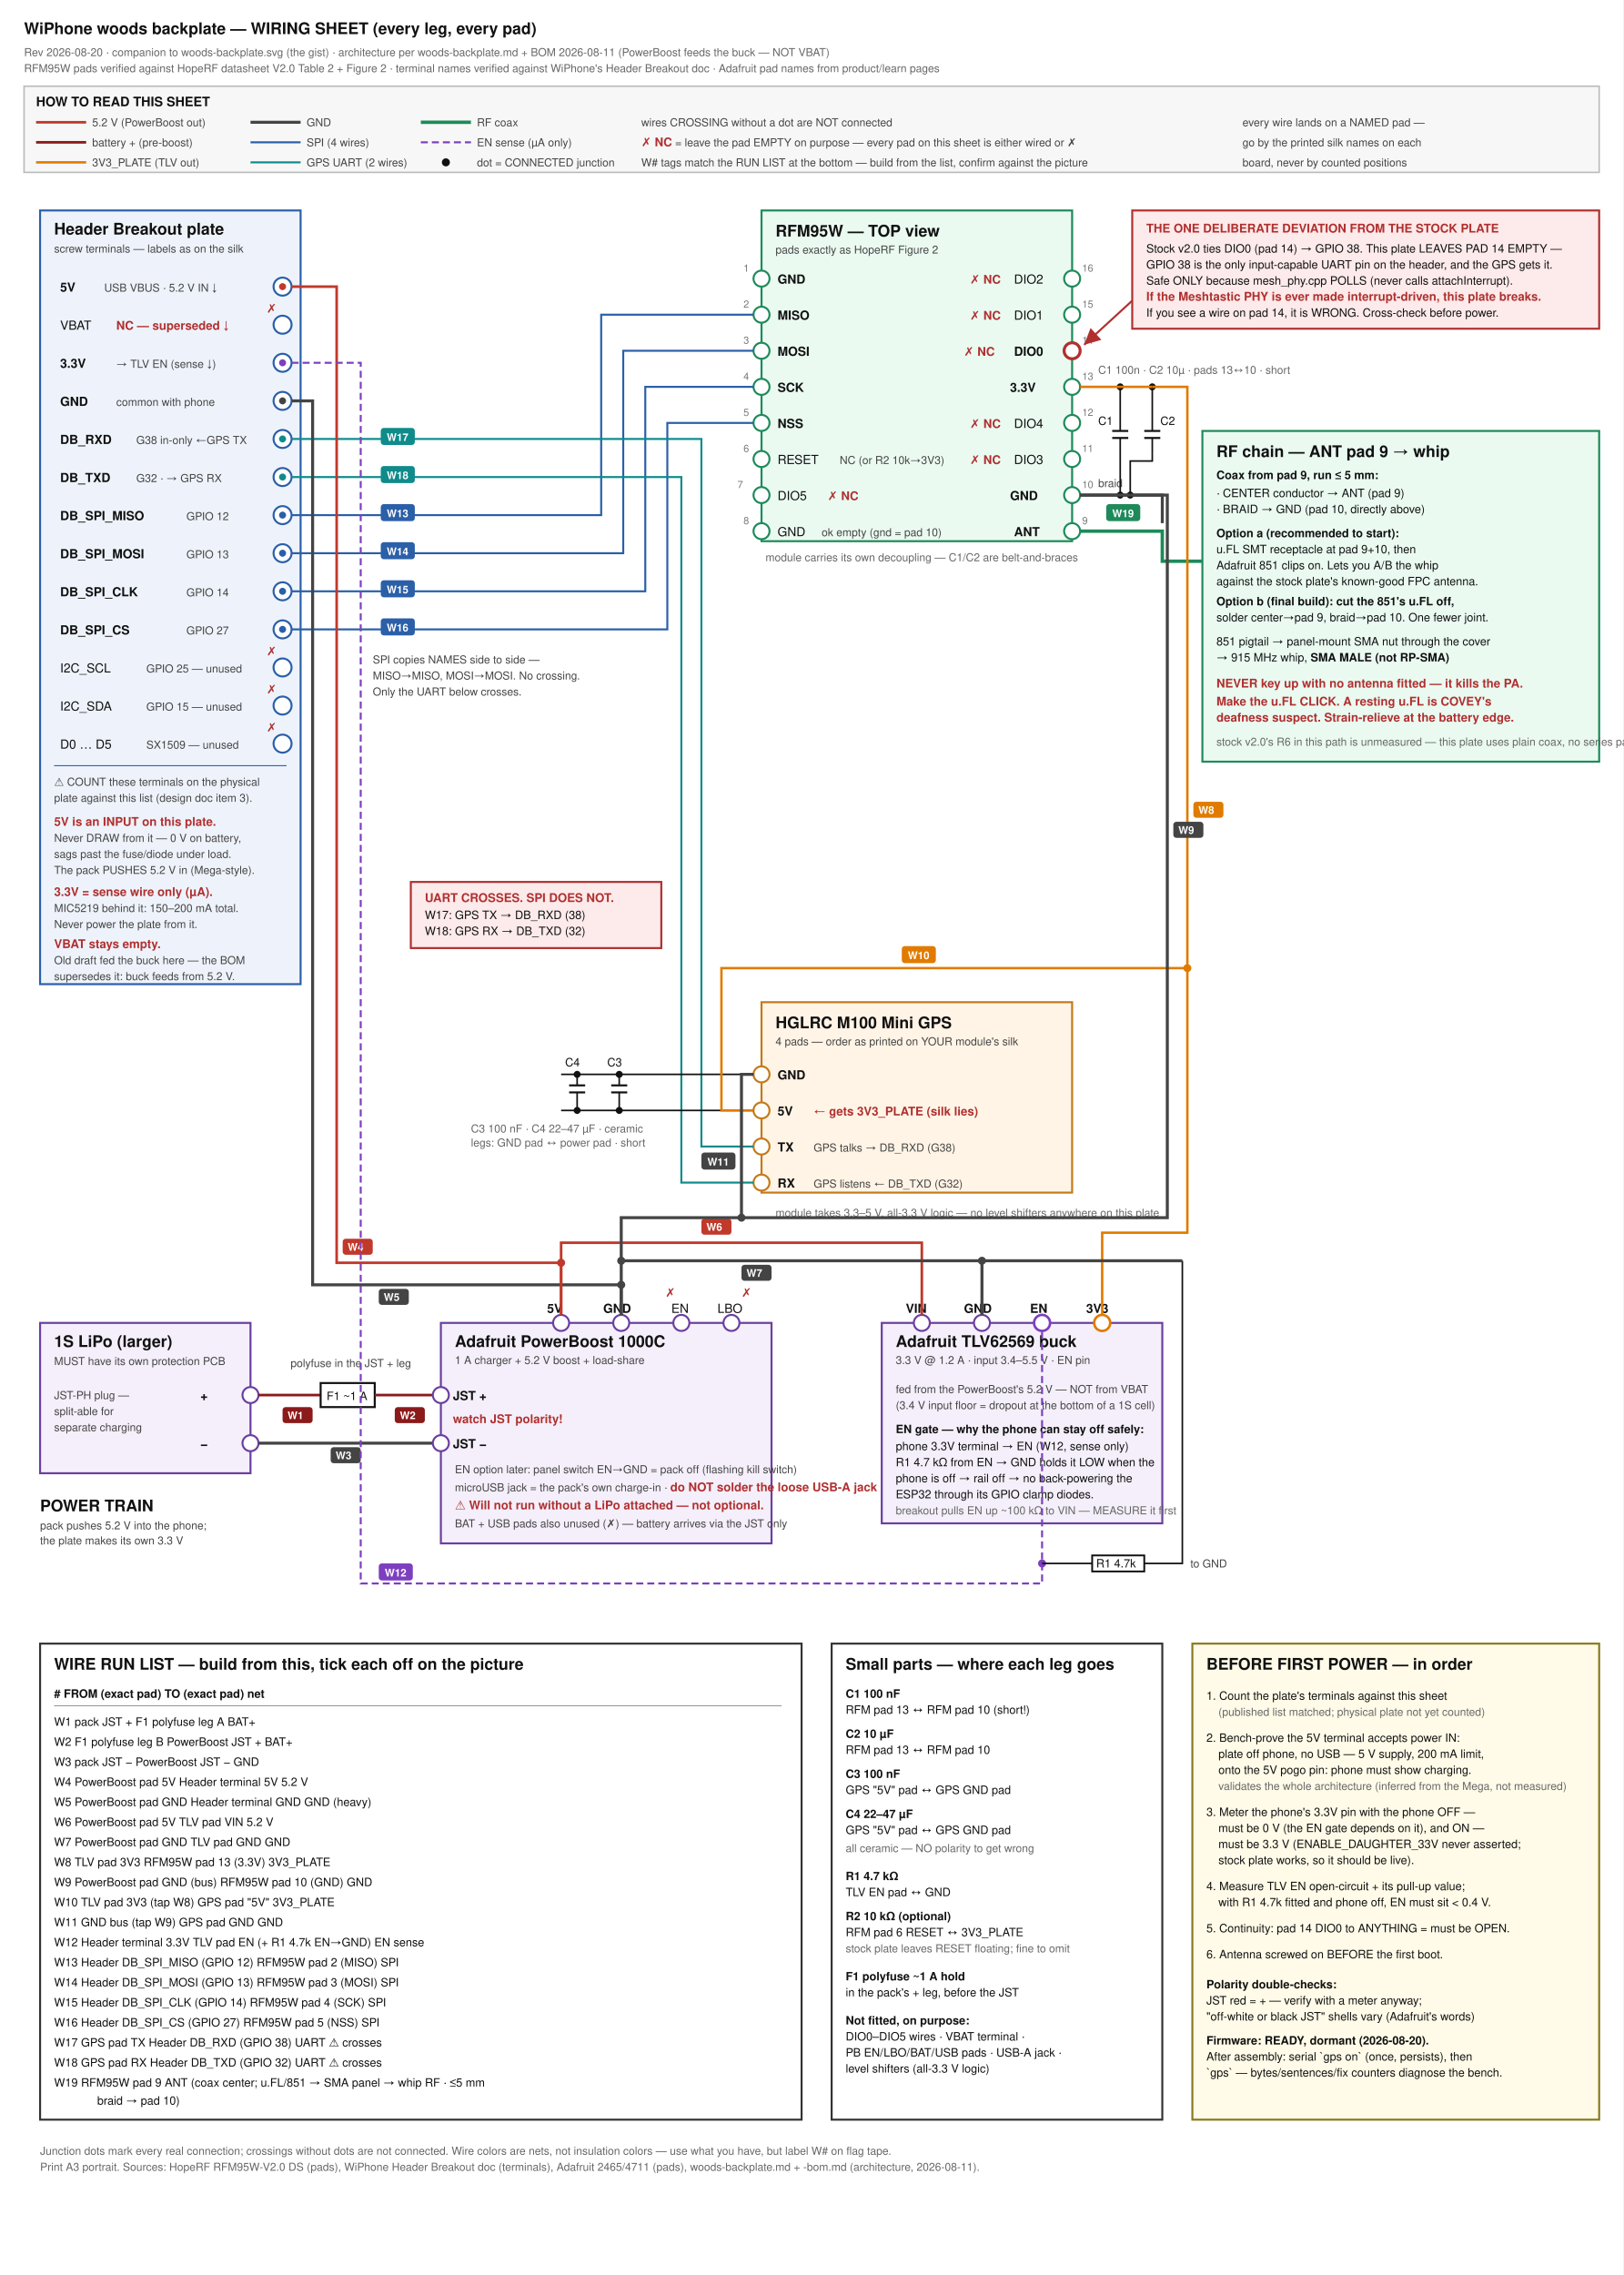
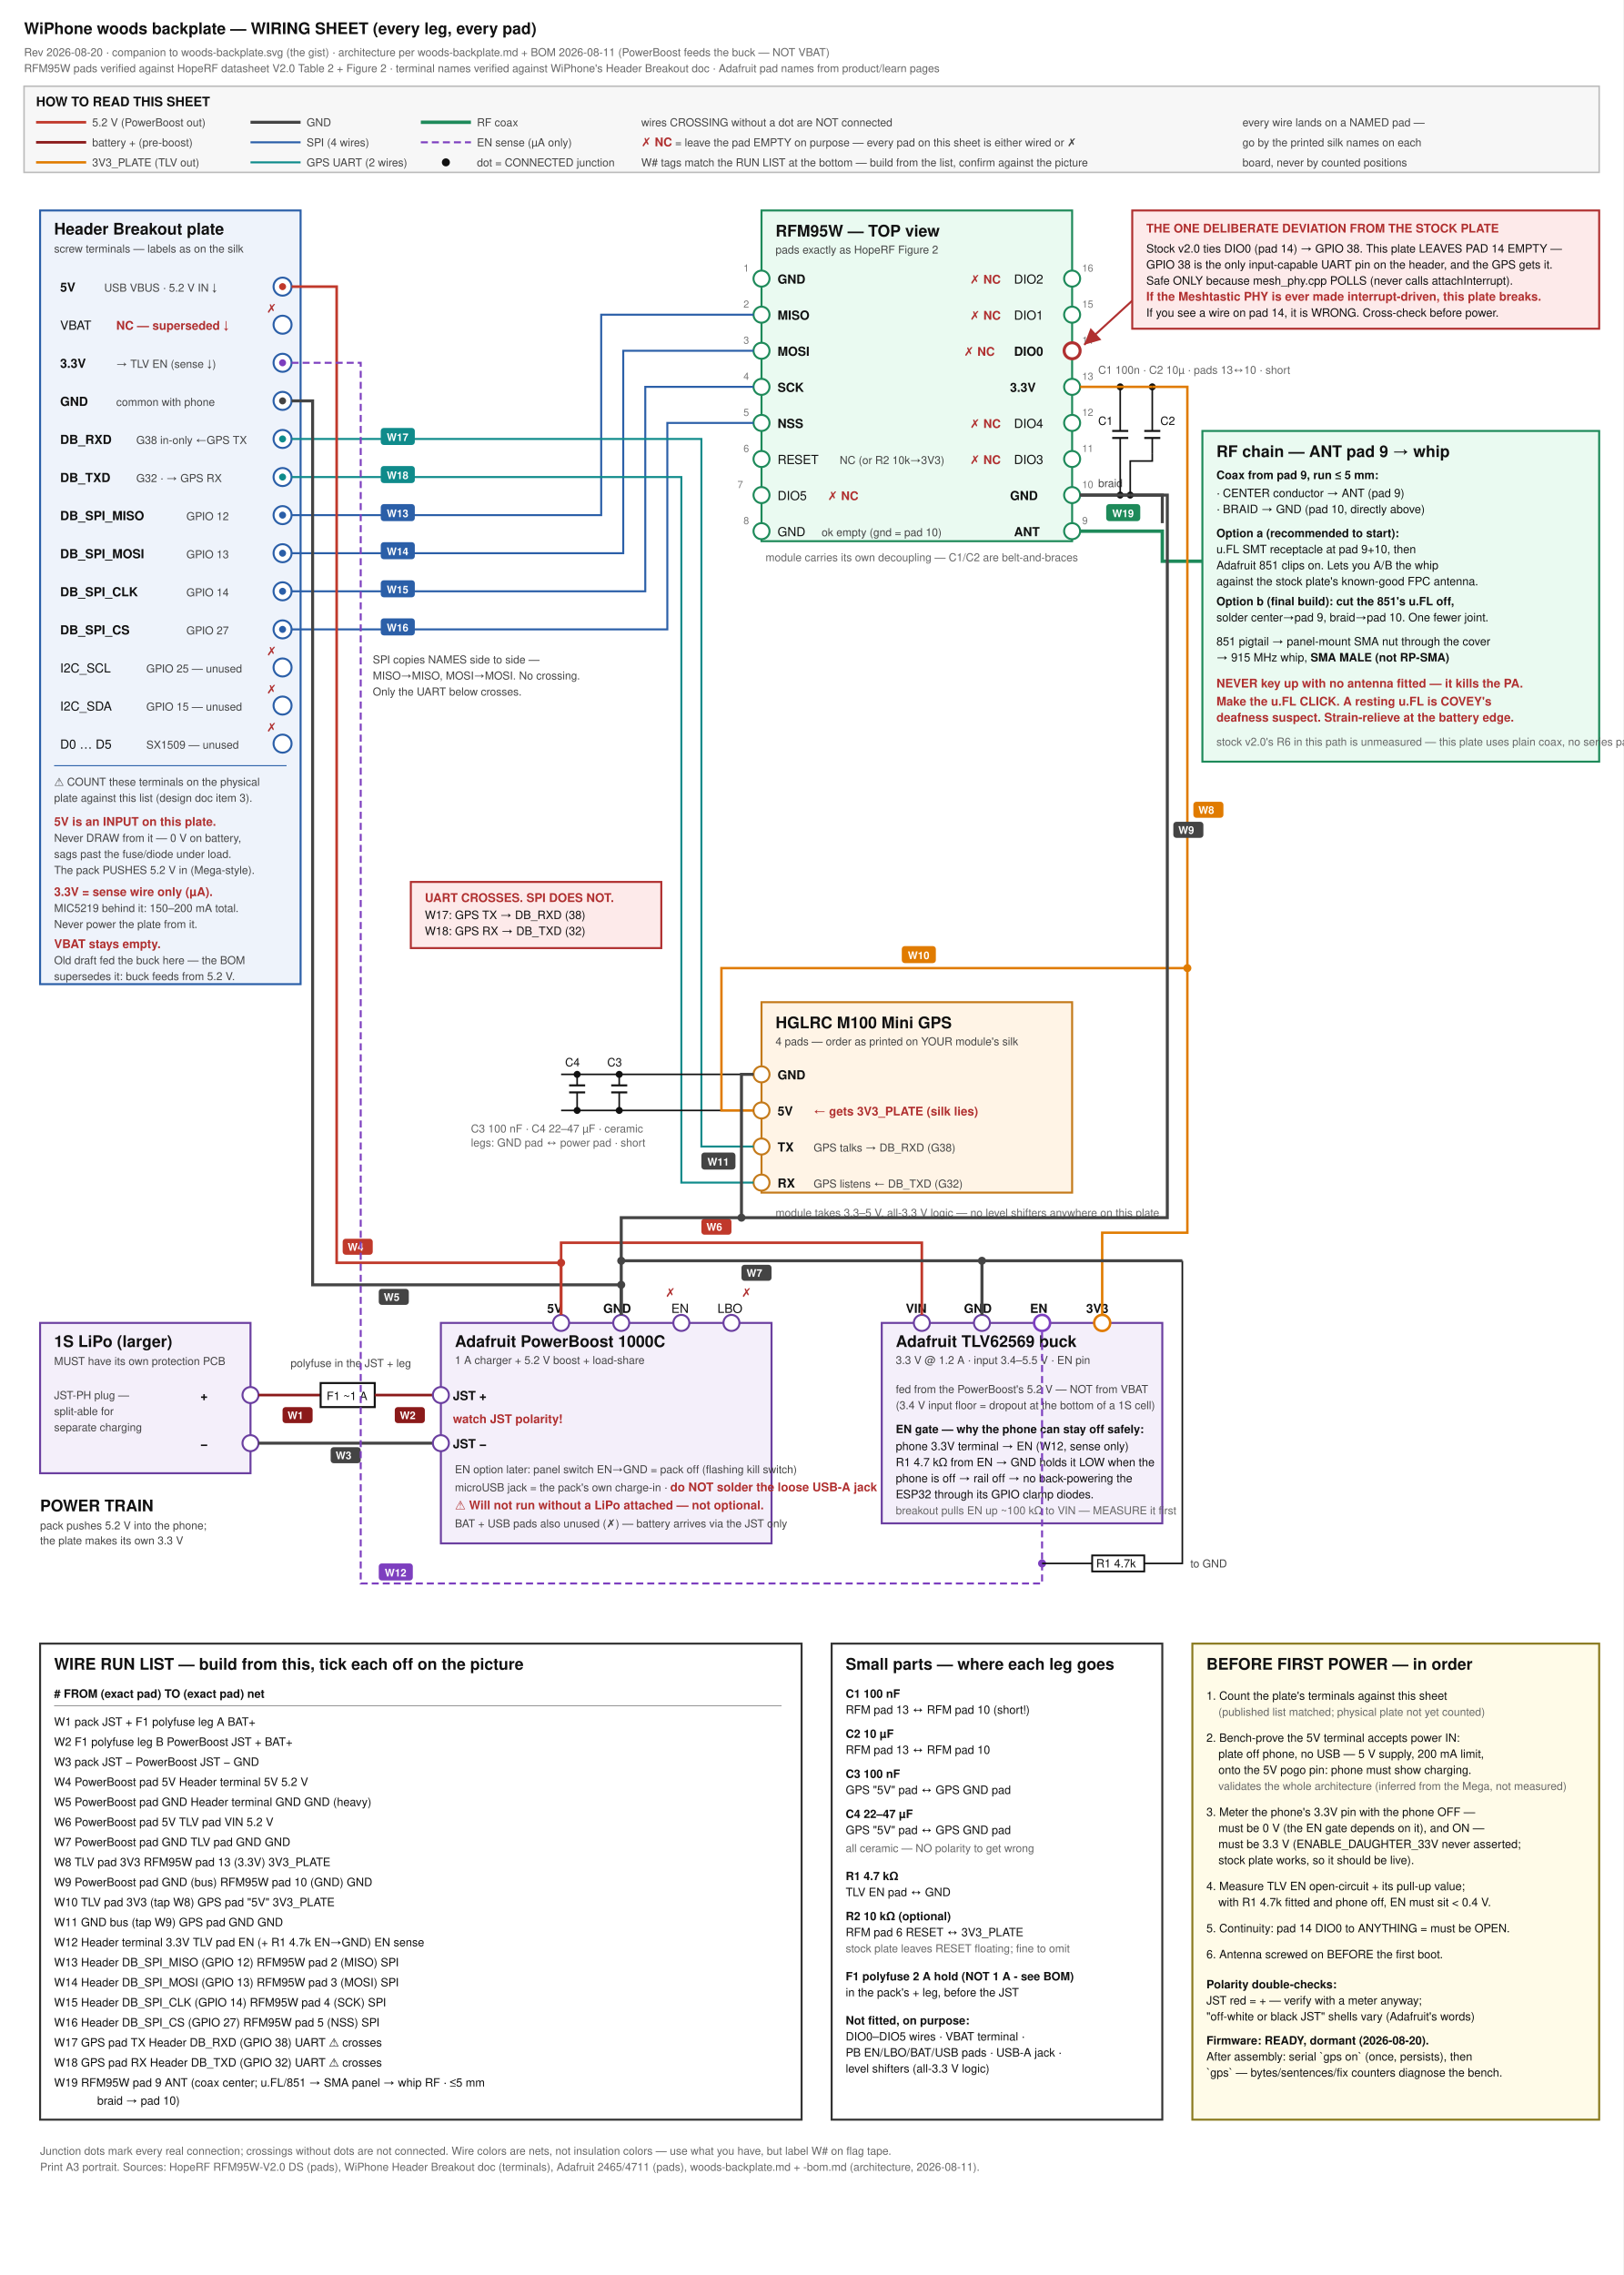
<svg xmlns="http://www.w3.org/2000/svg" viewBox="0 0 1620 2270" font-family="Helvetica,Arial,sans-serif">
  <style>
  .bg{fill:#ffffff}
  .box{fill:#fff;stroke:#333;stroke-width:2}
  .hdr{fill:#eef3fb;stroke:#2b5fa8;stroke-width:2}
  .rf{fill:#eafaf1;stroke:#1e8a5a;stroke-width:2}
  .gps{fill:#fff4e6;stroke:#c47a1a;stroke-width:2}
  .pwr{fill:#f4effa;stroke:#6b3fa0;stroke-width:2}
  .warn{fill:#fdeaea;stroke:#b03030;stroke-width:2}
  .chk{fill:#fffbe8;stroke:#8a7a1e;stroke-width:2}
  .tt{font-size:16px;font-weight:bold;fill:#111}
  .t{font-size:13px;fill:#111}
  .ts{font-size:11px;fill:#444}
  .tw{font-size:12px;fill:#b03030;font-weight:bold}
  .tk{font-size:11.5px;fill:#111}
  .note{font-size:11px;fill:#666}
  .pin{font-size:12.5px;fill:#111}
  .pinno{font-size:10px;fill:#777}
  .wtag{font-size:10.5px;font-weight:bold;fill:#fff}
  .nc{font-size:12px;font-weight:bold;fill:#b03030}
  /* nets */
  .w5v{stroke:#c0392b;stroke-width:2.6;fill:none}
  .wbat{stroke:#8b1a1a;stroke-width:2.6;fill:none}
  .w33{stroke:#e07b00;stroke-width:2.4;fill:none}
  .wgnd{stroke:#444;stroke-width:3;fill:none}
  .wspi{stroke:#2b5fa8;stroke-width:2;fill:none}
  .wuart{stroke:#0f8b8b;stroke-width:2;fill:none}
  .wrf{stroke:#1e8a5a;stroke-width:3.4;fill:none}
  .wen{stroke:#7d3fbf;stroke-width:2;fill:none;stroke-dasharray:7 4}
  .leg{stroke:#111;stroke-width:1.6;fill:none}
</style>
  <rect x="0" y="0" width="1620" height="2270" class="bg" />
  <text x="24" y="34" class="tt" font-size="21">WiPhone woods backplate — WIRING SHEET (every leg, every pad)</text>
  <text x="24" y="56" class="note">Rev 2026-08-20 · companion to woods-backplate.svg (the gist) · architecture per woods-backplate.md + BOM 2026-08-11 (PowerBoost feeds the buck — NOT VBAT)</text>
  <text x="24" y="72" class="note">RFM95W pads verified against HopeRF datasheet V2.0 Table 2 + Figure 2 · terminal names verified against WiPhone's Header Breakout doc · Adafruit pad names from product/learn pages</text>
  <rect x="24" y="86" width="1572" height="86" fill="#f7f7f7" stroke="#bbb" stroke-width="1.5" />
  <text x="36" y="106" class="t" font-weight="bold">HOW TO READ THIS SHEET</text>
  <line x1="36" y1="122" x2="86" y2="122" class="w5v" />
  <text x="92" y="126" class="ts">5.2 V (PowerBoost out)</text>
  <line x1="36" y1="142" x2="86" y2="142" class="wbat" />
  <text x="92" y="146" class="ts">battery + (pre-boost)</text>
  <line x1="36" y1="162" x2="86" y2="162" class="w33" />
  <text x="92" y="166" class="ts">3V3_PLATE (TLV out)</text>
  <line x1="250" y1="122" x2="300" y2="122" class="wgnd" />
  <text x="306" y="126" class="ts">GND</text>
  <line x1="250" y1="142" x2="300" y2="142" class="wspi" />
  <text x="306" y="146" class="ts">SPI (4 wires)</text>
  <line x1="250" y1="162" x2="300" y2="162" class="wuart" />
  <text x="306" y="166" class="ts">GPS UART (2 wires)</text>
  <line x1="420" y1="122" x2="470" y2="122" class="wrf" />
  <text x="476" y="126" class="ts">RF coax</text>
  <line x1="420" y1="142" x2="470" y2="142" class="wen" />
  <text x="476" y="146" class="ts">EN sense (µA only)</text>
  <circle cx="445" cy="162" r="4" fill="#111" />
  <text x="476" y="166" class="ts">dot = CONNECTED junction</text>
  <text x="640" y="126" class="ts">wires CROSSING without a dot are NOT connected</text>
  <text x="640" y="146" class="ts">
    <tspan class="nc">✗ NC</tspan> = leave the pad EMPTY on purpose — every pad on this sheet is either wired or ✗</text>
  <text x="640" y="166" class="ts">W# tags match the RUN LIST at the bottom — build from the list, confirm against the picture</text>
  <text x="1240" y="126" class="ts">every wire lands on a NAMED pad —</text>
  <text x="1240" y="146" class="ts">go by the printed silk names on each</text>
  <text x="1240" y="166" class="ts">board, never by counted positions</text>
  <rect x="40" y="210" width="260" height="772" class="hdr" />
  <text x="54" y="234" class="tt">Header Breakout plate</text>
  <text x="54" y="252" class="ts">screw terminals — labels as on the silk</text>
  <g>
    <circle cx="282" cy="286" r="9" fill="#fff" stroke="#2b5fa8" stroke-width="2" />
    <circle cx="282" cy="286" r="3.5" fill="#c0392b" />
    <text x="60" y="291" class="pin" font-weight="bold">5V</text>
    <text x="104" y="291" class="ts">USB VBUS · 5.2 V IN ↓</text>
    <circle cx="282" cy="324" r="9" fill="#fff" stroke="#2b5fa8" stroke-width="2" />
    <text x="266" y="312" class="nc">✗</text>
    <text x="60" y="329" class="pin">VBAT</text>
    <text x="116" y="329" class="tw">NC — superseded ↓</text>
    <circle cx="282" cy="362" r="9" fill="#fff" stroke="#2b5fa8" stroke-width="2" />
    <circle cx="282" cy="362" r="3.5" fill="#7d3fbf" />
    <text x="60" y="367" class="pin" font-weight="bold">3.3V</text>
    <text x="116" y="367" class="ts">→ TLV EN (sense ↓)</text>
    <circle cx="282" cy="400" r="9" fill="#fff" stroke="#2b5fa8" stroke-width="2" />
    <circle cx="282" cy="400" r="3.5" fill="#444" />
    <text x="60" y="405" class="pin" font-weight="bold">GND</text>
    <text x="116" y="405" class="ts">common with phone</text>
    <circle cx="282" cy="438" r="9" fill="#fff" stroke="#2b5fa8" stroke-width="2" />
    <circle cx="282" cy="438" r="3.5" fill="#0f8b8b" />
    <text x="60" y="443" class="pin" font-weight="bold">DB_RXD</text>
    <text x="136" y="443" class="ts">G38 in-only ←GPS TX</text>
    <circle cx="282" cy="476" r="9" fill="#fff" stroke="#2b5fa8" stroke-width="2" />
    <circle cx="282" cy="476" r="3.5" fill="#0f8b8b" />
    <text x="60" y="481" class="pin" font-weight="bold">DB_TXD</text>
    <text x="136" y="481" class="ts">G32 · → GPS RX</text>
    <circle cx="282" cy="514" r="9" fill="#fff" stroke="#2b5fa8" stroke-width="2" />
    <circle cx="282" cy="514" r="3.5" fill="#2b5fa8" />
    <text x="60" y="519" class="pin" font-weight="bold">DB_SPI_MISO</text>
    <text x="186" y="519" class="ts">GPIO 12</text>
    <circle cx="282" cy="552" r="9" fill="#fff" stroke="#2b5fa8" stroke-width="2" />
    <circle cx="282" cy="552" r="3.5" fill="#2b5fa8" />
    <text x="60" y="557" class="pin" font-weight="bold">DB_SPI_MOSI</text>
    <text x="186" y="557" class="ts">GPIO 13</text>
    <circle cx="282" cy="590" r="9" fill="#fff" stroke="#2b5fa8" stroke-width="2" />
    <circle cx="282" cy="590" r="3.5" fill="#2b5fa8" />
    <text x="60" y="595" class="pin" font-weight="bold">DB_SPI_CLK</text>
    <text x="186" y="595" class="ts">GPIO 14</text>
    <circle cx="282" cy="628" r="9" fill="#fff" stroke="#2b5fa8" stroke-width="2" />
    <circle cx="282" cy="628" r="3.5" fill="#2b5fa8" />
    <text x="60" y="633" class="pin" font-weight="bold">DB_SPI_CS</text>
    <text x="186" y="633" class="ts">GPIO 27</text>
    <circle cx="282" cy="666" r="9" fill="#fff" stroke="#2b5fa8" stroke-width="2" />
    <text x="266" y="654" class="nc">✗</text>
    <text x="60" y="671" class="pin">I2C_SCL</text>
    <text x="146" y="671" class="ts">GPIO 25 — unused</text>
    <circle cx="282" cy="704" r="9" fill="#fff" stroke="#2b5fa8" stroke-width="2" />
    <text x="266" y="692" class="nc">✗</text>
    <text x="60" y="709" class="pin">I2C_SDA</text>
    <text x="146" y="709" class="ts">GPIO 15 — unused</text>
    <circle cx="282" cy="742" r="9" fill="#fff" stroke="#2b5fa8" stroke-width="2" />
    <text x="266" y="730" class="nc">✗</text>
    <text x="60" y="747" class="pin">D0 … D5</text>
    <text x="146" y="747" class="ts">SX1509 — unused</text>
  </g>
  <line x1="54" y1="764" x2="286" y2="764" stroke="#2b5fa8" stroke-width="1" />
  <text x="54" y="784" class="ts">⚠ COUNT these terminals on the physical</text>
  <text x="54" y="800" class="ts">plate against this list (design doc item 3).</text>
  <text x="54" y="824" class="tw">5V is an INPUT on this plate.</text>
  <text x="54" y="840" class="ts">Never DRAW from it — 0 V on battery,</text>
  <text x="54" y="856" class="ts">sags past the fuse/diode under load.</text>
  <text x="54" y="872" class="ts">The pack PUSHES 5.2 V in (Mega-style).</text>
  <text x="54" y="894" class="tw">3.3V = sense wire only (µA).</text>
  <text x="54" y="910" class="ts">MIC5219 behind it: 150–200 mA total.</text>
  <text x="54" y="926" class="ts">Never power the plate from it.</text>
  <text x="54" y="946" class="tw">VBAT stays empty.</text>
  <text x="54" y="962" class="ts">Old draft fed the buck here — the BOM</text>
  <text x="54" y="978" class="ts">supersedes it: buck feeds from 5.2 V.</text>
  <rect x="760" y="210" width="310" height="330" class="rf" />
  <text x="774" y="236" class="tt">RFM95W — TOP view</text>
  <text x="774" y="253" class="ts">pads exactly as HopeRF Figure 2</text>
  <g>
    <circle cx="760" cy="278" r="8" fill="#fff" stroke="#1e8a5a" stroke-width="2" />
    <text x="742" y="271" class="pinno">1</text>
    <text x="776" y="283" class="pin" font-weight="bold">GND</text>
    <circle cx="760" cy="314" r="8" fill="#fff" stroke="#1e8a5a" stroke-width="2" />
    <text x="742" y="307" class="pinno">2</text>
    <text x="776" y="319" class="pin" font-weight="bold">MISO</text>
    <circle cx="760" cy="350" r="8" fill="#fff" stroke="#1e8a5a" stroke-width="2" />
    <text x="742" y="343" class="pinno">3</text>
    <text x="776" y="355" class="pin" font-weight="bold">MOSI</text>
    <circle cx="760" cy="386" r="8" fill="#fff" stroke="#1e8a5a" stroke-width="2" />
    <text x="742" y="379" class="pinno">4</text>
    <text x="776" y="391" class="pin" font-weight="bold">SCK</text>
    <circle cx="760" cy="422" r="8" fill="#fff" stroke="#1e8a5a" stroke-width="2" />
    <text x="742" y="415" class="pinno">5</text>
    <text x="776" y="427" class="pin" font-weight="bold">NSS</text>
    <circle cx="760" cy="458" r="8" fill="#fff" stroke="#1e8a5a" stroke-width="2" />
    <text x="742" y="451" class="pinno">6</text>
    <text x="776" y="463" class="pin">RESET</text>
    <text x="838" y="463" class="ts">NC (or R2 10k→3V3)</text>
    <circle cx="760" cy="494" r="8" fill="#fff" stroke="#1e8a5a" stroke-width="2" />
    <text x="736" y="487" class="pinno">7</text>
    <text x="776" y="499" class="pin">DIO5</text>
    <text x="826" y="499" class="nc">✗ NC</text>
    <circle cx="760" cy="530" r="8" fill="#fff" stroke="#1e8a5a" stroke-width="2" />
    <text x="742" y="523" class="pinno">8</text>
    <text x="776" y="535" class="pin">GND</text>
    <text x="820" y="535" class="ts">ok empty (gnd = pad 10)</text>
  </g>
  <g>
    <circle cx="1070" cy="278" r="8" fill="#fff" stroke="#1e8a5a" stroke-width="2" />
    <text x="1080" y="271" class="pinno">16</text>
    <text x="1012" y="283" class="pin">DIO2</text>
    <text x="968" y="283" class="nc">✗ NC</text>
    <circle cx="1070" cy="314" r="8" fill="#fff" stroke="#1e8a5a" stroke-width="2" />
    <text x="1080" y="307" class="pinno">15</text>
    <text x="1012" y="319" class="pin">DIO1</text>
    <text x="968" y="319" class="nc">✗ NC</text>
    <circle cx="1070" cy="350" r="8" fill="#fff" stroke="#b03030" stroke-width="3" />
    <text x="1080" y="343" class="pinno">14</text>
    <text x="1012" y="355" class="pin" font-weight="bold" fill="#b03030">DIO0</text>
    <text x="962" y="355" class="nc">✗ NC</text>
    <circle cx="1070" cy="386" r="8" fill="#fff" stroke="#1e8a5a" stroke-width="2" />
    <text x="1080" y="379" class="pinno">13</text>
    <text x="1008" y="391" class="pin" font-weight="bold">3.3V</text>
    <circle cx="1070" cy="422" r="8" fill="#fff" stroke="#1e8a5a" stroke-width="2" />
    <text x="1080" y="415" class="pinno">12</text>
    <text x="1012" y="427" class="pin">DIO4</text>
    <text x="968" y="427" class="nc">✗ NC</text>
    <circle cx="1070" cy="458" r="8" fill="#fff" stroke="#1e8a5a" stroke-width="2" />
    <text x="1080" y="451" class="pinno">11</text>
    <text x="1012" y="463" class="pin">DIO3</text>
    <text x="968" y="463" class="nc">✗ NC</text>
    <circle cx="1070" cy="494" r="8" fill="#fff" stroke="#1e8a5a" stroke-width="2" />
    <text x="1080" y="487" class="pinno">10</text>
    <text x="1008" y="499" class="pin" font-weight="bold">GND</text>
    <circle cx="1070" cy="530" r="8" fill="#fff" stroke="#1e8a5a" stroke-width="2" />
    <text x="1080" y="523" class="pinno">9</text>
    <text x="1012" y="535" class="pin" font-weight="bold">ANT</text>
  </g>
  <text x="764" y="560" class="note">module carries its own decoupling — C1/C2 are belt-and-braces</text>
  <rect x="1130" y="210" width="466" height="118" class="warn" />
  <text x="1144" y="232" class="tw">THE ONE DELIBERATE DEVIATION FROM THE STOCK PLATE</text>
  <text x="1144" y="252" class="tk">Stock v2.0 ties DIO0 (pad 14) → GPIO 38. This plate LEAVES PAD 14 EMPTY —</text>
  <text x="1144" y="268" class="tk">GPIO 38 is the only input-capable UART pin on the header, and the GPS gets it.</text>
  <text x="1144" y="284" class="tk">Safe ONLY because mesh_phy.cpp POLLS (never calls attachInterrupt).</text>
  <text x="1144" y="300" class="tw">If the Meshtastic PHY is ever made interrupt-driven, this plate breaks.</text>
  <text x="1144" y="316" class="tk">If you see a wire on pad 14, it is WRONG. Cross-check before power.</text>
  <path d="M1130 300 L1082 344" stroke="#b03030" stroke-width="2" fill="none" marker-end="url(#arr)" />
  <defs>
    <marker id="arr" markerWidth="10" markerHeight="8" refX="8" refY="4" orient="auto">
      <path d="M0,0 L8,4 L0,8 z" fill="#b03030" />
    </marker>
  </defs>
  <g>
    <polyline class="wspi" points="291,514 600,514 600,314 752,314" />
    <polyline class="wspi" points="291,552 622,552 622,350 752,350" />
    <polyline class="wspi" points="291,590 644,590 644,386 752,386" />
    <polyline class="wspi" points="291,628 666,628 666,422 752,422" />
    <rect x="380" y="503" width="34" height="17" rx="3" fill="#2b5fa8" />
    <text x="386" y="516" class="wtag">W13</text>
    <rect x="380" y="541" width="34" height="17" rx="3" fill="#2b5fa8" />
    <text x="386" y="554" class="wtag">W14</text>
    <rect x="380" y="579" width="34" height="17" rx="3" fill="#2b5fa8" />
    <text x="386" y="592" class="wtag">W15</text>
    <rect x="380" y="617" width="34" height="17" rx="3" fill="#2b5fa8" />
    <text x="386" y="630" class="wtag">W16</text>
    <text x="372" y="662" class="ts">SPI copies NAMES side to side —</text>
    <text x="372" y="678" class="ts">MISO→MISO, MOSI→MOSI. No crossing.</text>
    <text x="372" y="694" class="ts">Only the UART below crosses.</text>
  </g>
  <rect x="760" y="1000" width="310" height="190" class="gps" />
  <text x="774" y="1026" class="tt">HGLRC M100 Mini GPS</text>
  <text x="774" y="1043" class="ts">4 pads — order as printed on YOUR module's silk</text>
  <g>
    <circle cx="760" cy="1072" r="8" fill="#fff" stroke="#c47a1a" stroke-width="2" />
    <text x="776" y="1077" class="pin" font-weight="bold">GND</text>
    <circle cx="760" cy="1108" r="8" fill="#fff" stroke="#c47a1a" stroke-width="2" />
    <text x="776" y="1113" class="pin" font-weight="bold">5V</text>
    <text x="812" y="1113" class="tw">← gets 3V3_PLATE (silk lies)</text>
    <circle cx="760" cy="1144" r="8" fill="#fff" stroke="#c47a1a" stroke-width="2" />
    <text x="776" y="1149" class="pin" font-weight="bold">TX</text>
    <text x="812" y="1149" class="ts">GPS talks → DB_RXD (G38)</text>
    <circle cx="760" cy="1180" r="8" fill="#fff" stroke="#c47a1a" stroke-width="2" />
    <text x="776" y="1185" class="pin" font-weight="bold">RX</text>
    <text x="812" y="1185" class="ts">GPS listens ← DB_TXD (G32)</text>
  </g>
  <text x="774" y="1214" class="note">module takes 3.3–5 V, all-3.3 V logic — no level shifters anywhere on this plate</text>
  <g>
    <polyline class="wuart" points="291,438 700,438 700,1144 752,1144" />
    <polyline class="wuart" points="291,476 680,476 680,1180 752,1180" />
    <rect x="380" y="427" width="34" height="17" rx="3" fill="#0f8b8b" />
    <text x="386" y="440" class="wtag">W17</text>
    <rect x="380" y="465" width="34" height="17" rx="3" fill="#0f8b8b" />
    <text x="386" y="478" class="wtag">W18</text>
    <rect x="410" y="880" width="250" height="66" class="warn" />
    <text x="424" y="900" class="tw">UART CROSSES. SPI DOES NOT.</text>
    <text x="424" y="917" class="tk">W17: GPS TX → DB_RXD (38)</text>
    <text x="424" y="933" class="tk">W18: GPS RX → DB_TXD (32)</text>
  </g>
  <g>
    <line x1="752" y1="1072" x2="560" y2="1072" class="leg" />
    <line x1="752" y1="1108" x2="560" y2="1108" class="leg" />
    <line x1="618" y1="1072" x2="618" y2="1083" class="leg" />
    <line x1="610" y1="1083" x2="626" y2="1083" stroke="#111" stroke-width="2" />
    <line x1="610" y1="1090" x2="626" y2="1090" stroke="#111" stroke-width="2" />
    <line x1="618" y1="1090" x2="618" y2="1108" class="leg" />
    <text x="606" y="1064" class="tk">C3</text>
    <line x1="576" y1="1072" x2="576" y2="1083" class="leg" />
    <line x1="568" y1="1083" x2="584" y2="1083" stroke="#111" stroke-width="2" />
    <line x1="568" y1="1090" x2="584" y2="1090" stroke="#111" stroke-width="2" />
    <line x1="576" y1="1090" x2="576" y2="1108" class="leg" />
    <text x="564" y="1064" class="tk">C4</text>
    <circle cx="618" cy="1072" r="3.5" fill="#111" />
    <circle cx="618" cy="1108" r="3.5" fill="#111" />
    <circle cx="576" cy="1072" r="3.5" fill="#111" />
    <circle cx="576" cy="1108" r="3.5" fill="#111" />
    <text x="470" y="1130" class="note">C3 100 nF · C4 22–47 µF · ceramic</text>
    <text x="470" y="1144" class="note">legs: GND pad ↔ power pad · short</text>
  </g>
  <rect x="1200" y="430" width="396" height="330" class="rf" />
  <text x="1214" y="456" class="tt">RF chain — ANT pad 9 → whip</text>
  <text x="1214" y="478" class="tk" font-weight="bold">Coax from pad 9, run ≤ 5 mm:</text>
  <text x="1214" y="496" class="tk">· CENTER conductor → ANT (pad 9)</text>
  <text x="1214" y="512" class="tk">· BRAID → GND (pad 10, directly above)</text>
  <text x="1214" y="536" class="tk" font-weight="bold">Option a (recommended to start):</text>
  <text x="1214" y="552" class="tk">u.FL SMT receptacle at pad 9+10, then</text>
  <text x="1214" y="568" class="tk">Adafruit 851 clips on. Lets you A/B the whip</text>
  <text x="1214" y="584" class="tk">against the stock plate's known-good FPC antenna.</text>
  <text x="1214" y="604" class="tk" font-weight="bold">Option b (final build): cut the 851's u.FL off,</text>
  <text x="1214" y="620" class="tk">solder center→pad 9, braid→pad 10. One fewer joint.</text>
  <text x="1214" y="644" class="tk">851 pigtail → panel-mount SMA nut through the cover</text>
  <text x="1214" y="660" class="tk">→ 915 MHz whip, <tspan font-weight="bold">SMA MALE (not RP-SMA)</tspan>
  </text>
  <text x="1214" y="686" class="tw">NEVER key up with no antenna fitted — it kills the PA.</text>
  <text x="1214" y="704" class="tw">Make the u.FL CLICK. A resting u.FL is COVEY's</text>
  <text x="1214" y="720" class="tw">deafness suspect. Strain-relieve at the battery edge.</text>
  <text x="1214" y="744" class="note">stock v2.0's R6 in this path is unmeasured — this plate uses plain coax, no series part</text>
  <polyline class="wrf" points="1078,530 1160,530 1160,560 1200,560" />
  <rect x="1104" y="503" width="34" height="17" rx="3" fill="#1e8a5a" />
  <text x="1110" y="516" class="wtag">W19</text>
  <polyline class="wgnd" points="1078,494 1160,494 1160,522" />
  <text x="1096" y="486" class="ts">braid</text>
  <g>
    <line x1="1078" y1="386" x2="1150" y2="386" class="leg" />
    <line x1="1078" y1="494" x2="1128" y2="494" class="leg" />
    <line x1="1118" y1="386" x2="1118" y2="430" class="leg" />
    <line x1="1110" y1="430" x2="1126" y2="430" stroke="#111" stroke-width="2" />
    <line x1="1110" y1="437" x2="1126" y2="437" stroke="#111" stroke-width="2" />
    <line x1="1118" y1="437" x2="1118" y2="494" class="leg" />
    <text x="1096" y="424" class="tk">C1</text>
    <line x1="1150" y1="386" x2="1150" y2="430" class="leg" />
    <line x1="1142" y1="430" x2="1158" y2="430" stroke="#111" stroke-width="2" />
    <line x1="1142" y1="437" x2="1158" y2="437" stroke="#111" stroke-width="2" />
    <line x1="1150" y1="437" x2="1150" y2="453" class="leg" />
    <polyline class="leg" points="1150,453 1150,460 1128,460 1128,494" />
    <text x="1158" y="424" class="tk">C2</text>
    <circle cx="1118" cy="386" r="3.5" fill="#111" />
    <circle cx="1150" cy="386" r="3.5" fill="#111" />
    <circle cx="1118" cy="494" r="3.5" fill="#111" />
    <circle cx="1128" cy="494" r="3.5" fill="#111" />
    <text x="1096" y="373" class="note">C1 100n · C2 10µ · pads 13↔10 · short</text>
  </g>
  <rect x="40" y="1320" width="210" height="150" class="pwr" />
  <text x="54" y="1344" class="tt">1S LiPo (larger)</text>
  <text x="54" y="1362" class="ts">MUST have its own protection PCB</text>
  <circle cx="250" cy="1392" r="8" fill="#fff" stroke="#6b3fa0" stroke-width="2" />
  <text x="200" y="1397" class="pin" font-weight="bold" fill="#8b1a1a">+</text>
  <circle cx="250" cy="1440" r="8" fill="#fff" stroke="#6b3fa0" stroke-width="2" />
  <text x="200" y="1445" class="pin" font-weight="bold">−</text>
  <text x="54" y="1396" class="ts">JST-PH plug —</text>
  <text x="54" y="1412" class="ts">split-able for</text>
  <text x="54" y="1428" class="ts">separate charging</text>
  <text x="40" y="1508" class="tt">POWER TRAIN</text>
  <text x="40" y="1526" class="ts">pack pushes 5.2 V into the phone;</text>
  <text x="40" y="1541" class="ts">the plate makes its own 3.3 V</text>
  <g>
    <polyline class="wbat" points="258,1392 320,1392" />
    <rect x="320" y="1380" width="54" height="24" fill="#fff" stroke="#111" stroke-width="2" />
    <text x="326" y="1397" class="tk">F1 ~1 A</text>
    <polyline class="wbat" points="374,1392 440,1392" />
    <text x="290" y="1364" class="ts">polyfuse in the JST + leg</text>
    <rect x="282" y="1404" width="30" height="16" rx="3" fill="#8b1a1a" />
    <text x="287" y="1416" class="wtag">W1</text>
    <rect x="394" y="1404" width="30" height="16" rx="3" fill="#8b1a1a" />
    <text x="399" y="1416" class="wtag">W2</text>
  </g>
  <polyline class="wgnd" points="258,1440 440,1440" />
  <rect x="330" y="1444" width="30" height="16" rx="3" fill="#444" />
  <text x="335" y="1456" class="wtag">W3</text>
  <rect x="440" y="1320" width="330" height="220" class="pwr" />
  <text x="454" y="1344" class="tt">Adafruit PowerBoost 1000C</text>
  <text x="454" y="1361" class="ts">1 A charger + 5.2 V boost + load-share</text>
  <circle cx="440" cy="1392" r="8" fill="#fff" stroke="#6b3fa0" stroke-width="2" />
  <text x="452" y="1397" class="pin" font-weight="bold">JST +</text>
  <circle cx="440" cy="1440" r="8" fill="#fff" stroke="#6b3fa0" stroke-width="2" />
  <text x="452" y="1445" class="pin" font-weight="bold">JST −</text>
  <text x="452" y="1420" class="tw">watch JST polarity!</text>
  <circle cx="560" cy="1320" r="8" fill="#fff" stroke="#6b3fa0" stroke-width="2" />
  <text x="546" y="1310" class="pin" font-weight="bold">5V</text>
  <circle cx="620" cy="1320" r="8" fill="#fff" stroke="#6b3fa0" stroke-width="2" />
  <text x="602" y="1310" class="pin" font-weight="bold">GND</text>
  <circle cx="680" cy="1320" r="8" fill="#fff" stroke="#6b3fa0" stroke-width="2" />
  <text x="670" y="1310" class="pin">EN</text>
  <text x="664" y="1294" class="nc">✗</text>
  <circle cx="730" cy="1320" r="8" fill="#fff" stroke="#6b3fa0" stroke-width="2" />
  <text x="716" y="1310" class="pin">LBO</text>
  <text x="740" y="1294" class="nc">✗</text>
  <text x="454" y="1470" class="ts">EN option later: panel switch EN→GND = pack off (flashing kill switch)</text>
  <text x="454" y="1488" class="ts">microUSB jack = the pack's own charge-in · <tspan class="tw">do NOT solder the loose USB-A jack</tspan>
  </text>
  <text x="454" y="1506" class="tw">⚠ Will not run without a LiPo attached — not optional.</text>
  <text x="454" y="1524" class="ts">BAT + USB pads also unused (✗) — battery arrives via the JST only</text>
  <rect x="880" y="1320" width="280" height="200" class="pwr" />
  <text x="894" y="1344" class="tt">Adafruit TLV62569 buck</text>
  <text x="894" y="1361" class="ts">3.3 V @ 1.2 A · input 3.4–5.5 V · EN pin</text>
  <circle cx="920" cy="1320" r="8" fill="#fff" stroke="#6b3fa0" stroke-width="2" />
  <text x="904" y="1310" class="pin" font-weight="bold">VIN</text>
  <circle cx="980" cy="1320" r="8" fill="#fff" stroke="#6b3fa0" stroke-width="2" />
  <text x="962" y="1310" class="pin" font-weight="bold">GND</text>
  <circle cx="1040" cy="1320" r="8" fill="#fff" stroke="#7d3fbf" stroke-width="2.5" />
  <text x="1028" y="1310" class="pin" font-weight="bold">EN</text>
  <circle cx="1100" cy="1320" r="8" fill="#fff" stroke="#e07b00" stroke-width="2.5" />
  <text x="1084" y="1310" class="pin" font-weight="bold">3V3</text>
  <text x="894" y="1390" class="ts">fed from the PowerBoost's 5.2 V — NOT from VBAT</text>
  <text x="894" y="1406" class="ts">(3.4 V input floor = dropout at the bottom of a 1S cell)</text>
  <text x="894" y="1430" class="tk" font-weight="bold">EN gate — why the phone can stay off safely:</text>
  <text x="894" y="1447" class="tk">phone 3.3V terminal → EN (W12, sense only)</text>
  <text x="894" y="1463" class="tk">R1 4.7 kΩ from EN → GND holds it LOW when the</text>
  <text x="894" y="1479" class="tk">phone is off → rail off → no back-powering the</text>
  <text x="894" y="1495" class="tk">ESP32 through its GPIO clamp diodes.</text>
  <text x="894" y="1511" class="note">breakout pulls EN up ~100 kΩ to VIN — MEASURE it first</text>
  <polyline class="w5v" points="560,1312 560,1260 336,1260 336,286 291,286" />
  <rect x="342" y="1236" width="30" height="16" rx="3" fill="#c0392b" />
  <text x="347" y="1248" class="wtag">W4</text>
  <polyline class="wgnd" points="620,1312 620,1282 312,1282 312,400 291,400" />
  <rect x="378" y="1286" width="30" height="16" rx="3" fill="#444" />
  <text x="383" y="1298" class="wtag">W5</text>
  <polyline class="w5v" points="560,1312 560,1240 920,1240 920,1312" />
  <rect x="700" y="1216" width="30" height="16" rx="3" fill="#c0392b" />
  <text x="705" y="1228" class="wtag">W6</text>
  <circle cx="560" cy="1260" r="4" fill="#c0392b" />
  <polyline class="wgnd" points="620,1312 620,1258 980,1258 980,1312" />
  <rect x="740" y="1262" width="30" height="16" rx="3" fill="#444" />
  <text x="745" y="1274" class="wtag">W7</text>
  <circle cx="620" cy="1282" r="4" fill="#444" />
  <polyline class="w33" points="1100,1312 1100,1230 1185,1230 1185,386 1150,386" />
  <line x1="1150" y1="386" x2="1078" y2="386" class="w33" />
  <rect x="1191" y="800" width="30" height="16" rx="3" fill="#e07b00" />
  <text x="1196" y="812" class="wtag">W8</text>
  <polyline class="w33" points="1185,966 720,966 720,1108 752,1108" />
  <circle cx="1185" cy="966" r="4" fill="#e07b00" />
  <rect x="900" y="944" width="34" height="17" rx="3" fill="#e07b00" />
  <text x="906" y="957" class="wtag">W10</text>
  <polyline class="wgnd" points="620,1258 620,1215 1165,1215 1165,494 1128,494" />
  <line x1="1128" y1="494" x2="1078" y2="494" class="wgnd" />
  <circle cx="620" cy="1258" r="4" fill="#444" />
  <rect x="1171" y="820" width="30" height="16" rx="3" fill="#444" />
  <text x="1176" y="832" class="wtag">W9</text>
  <polyline class="wgnd" points="740,1215 740,1072 752,1072" />
  <circle cx="740" cy="1215" r="4" fill="#444" />
  <rect x="700" y="1150" width="34" height="17" rx="3" fill="#444" />
  <text x="706" y="1163" class="wtag">W11</text>
  <polyline class="wen" points="291,362 360,362 360,1580 1040,1580 1040,1328" />
  <rect x="378" y="1560" width="34" height="17" rx="3" fill="#7d3fbf" />
  <text x="384" y="1573" class="wtag">W12</text>
  <circle cx="1040" cy="1560" r="4" fill="#7d3fbf" />
  <line x1="1040" y1="1560" x2="1090" y2="1560" class="leg" />
  <rect x="1090" y="1552" width="52" height="16" fill="#fff" stroke="#111" stroke-width="1.8" />
  <text x="1094" y="1564" class="tk">R1 4.7k</text>
  <polyline class="leg" points="1142,1560 1180,1560 1180,1258" />
  <polyline class="wgnd" points="980,1258 1180,1258" />
  <circle cx="980" cy="1258" r="4" fill="#444" />
  <text x="1188" y="1564" class="ts">to GND</text>
  <rect x="40" y="1640" width="760" height="475" class="box" />
  <text x="54" y="1666" class="tt">WIRE RUN LIST — build from this, tick each off on the picture</text>
  <text x="54" y="1694" class="tk" font-weight="bold">#      FROM  (exact pad)                  TO  (exact pad)                     net</text>
  <line x1="54" y1="1702" x2="780" y2="1702" stroke="#999" />
  <text x="54" y="1722" class="tk">W1   pack JST  +                        F1 polyfuse leg A                  BAT+</text>
  <text x="54" y="1742" class="tk">W2   F1 polyfuse leg B                  PowerBoost JST  +                  BAT+</text>
  <text x="54" y="1762" class="tk">W3   pack JST  −                        PowerBoost JST  −                  GND</text>
  <text x="54" y="1782" class="tk">W4   PowerBoost pad 5V                  Header terminal 5V                 5.2 V</text>
  <text x="54" y="1802" class="tk">W5   PowerBoost pad GND                 Header terminal GND                GND  (heavy)</text>
  <text x="54" y="1822" class="tk">W6   PowerBoost pad 5V                  TLV pad VIN                        5.2 V</text>
  <text x="54" y="1842" class="tk">W7   PowerBoost pad GND                 TLV pad GND                        GND</text>
  <text x="54" y="1862" class="tk">W8   TLV pad 3V3                        RFM95W pad 13  (3.3V)              3V3_PLATE</text>
  <text x="54" y="1882" class="tk">W9   PowerBoost pad GND (bus)           RFM95W pad 10  (GND)               GND</text>
  <text x="54" y="1902" class="tk">W10  TLV pad 3V3 (tap W8)               GPS pad "5V"                       3V3_PLATE</text>
  <text x="54" y="1922" class="tk">W11  GND bus (tap W9)                   GPS pad GND                        GND</text>
  <text x="54" y="1942" class="tk">W12  Header terminal 3.3V               TLV pad EN   (+ R1 4.7k EN→GND)    EN sense</text>
  <text x="54" y="1962" class="tk">W13  Header DB_SPI_MISO (GPIO 12)       RFM95W pad 2   (MISO)              SPI</text>
  <text x="54" y="1982" class="tk">W14  Header DB_SPI_MOSI (GPIO 13)       RFM95W pad 3   (MOSI)              SPI</text>
  <text x="54" y="2002" class="tk">W15  Header DB_SPI_CLK  (GPIO 14)       RFM95W pad 4   (SCK)               SPI</text>
  <text x="54" y="2022" class="tk">W16  Header DB_SPI_CS   (GPIO 27)       RFM95W pad 5   (NSS)               SPI</text>
  <text x="54" y="2042" class="tk">W17  GPS pad TX                         Header DB_RXD  (GPIO 38)           UART ⚠ crosses</text>
  <text x="54" y="2062" class="tk">W18  GPS pad RX                         Header DB_TXD  (GPIO 32)           UART ⚠ crosses</text>
  <text x="54" y="2082" class="tk">W19  RFM95W pad 9 ANT (coax center;     u.FL/851 → SMA panel → whip        RF · ≤5 mm</text>
  <text x="97" y="2100" class="tk">braid → pad 10)</text>
  <rect x="830" y="1640" width="330" height="475" class="box" />
  <text x="844" y="1666" class="tt">Small parts — where each leg goes</text>
  <text x="844" y="1694" class="tk" font-weight="bold">C1  100 nF</text>
  <text x="844" y="1710" class="tk">RFM pad 13 ↔ RFM pad 10 (short!)</text>
  <text x="844" y="1734" class="tk" font-weight="bold">C2  10 µF</text>
  <text x="844" y="1750" class="tk">RFM pad 13 ↔ RFM pad 10</text>
  <text x="844" y="1774" class="tk" font-weight="bold">C3  100 nF</text>
  <text x="844" y="1790" class="tk">GPS "5V" pad ↔ GPS GND pad</text>
  <text x="844" y="1814" class="tk" font-weight="bold">C4  22–47 µF</text>
  <text x="844" y="1830" class="tk">GPS "5V" pad ↔ GPS GND pad</text>
  <text x="844" y="1848" class="note">all ceramic — NO polarity to get wrong</text>
  <text x="844" y="1876" class="tk" font-weight="bold">R1  4.7 kΩ</text>
  <text x="844" y="1892" class="tk">TLV EN pad ↔ GND</text>
  <text x="844" y="1916" class="tk" font-weight="bold">R2  10 kΩ (optional)</text>
  <text x="844" y="1932" class="tk">RFM pad 6 RESET ↔ 3V3_PLATE</text>
  <text x="844" y="1948" class="note">stock plate leaves RESET floating; fine to omit</text>
-   <text x="844" y="1976" class="tk" font-weight="bold">F1  polyfuse ~1 A hold</text>
+   <text x="844" y="1976" class="tk" font-weight="bold">F1  polyfuse 2 A hold (NOT 1 A - see BOM)</text>
  <text x="844" y="1992" class="tk">in the pack's + leg, before the JST</text>
  <text x="844" y="2020" class="tk" font-weight="bold">Not fitted, on purpose:</text>
  <text x="844" y="2036" class="tk">DIO0–DIO5 wires · VBAT terminal ·</text>
  <text x="844" y="2052" class="tk">PB EN/LBO/BAT/USB pads · USB-A jack ·</text>
  <text x="844" y="2068" class="tk">level shifters (all-3.3 V logic)</text>
  <rect x="1190" y="1640" width="406" height="475" class="chk" />
  <text x="1204" y="1666" class="tt">BEFORE FIRST POWER — in order</text>
  <text x="1204" y="1696" class="tk">1. Count the plate's terminals against this sheet</text>
  <text x="1216" y="1712" class="note">(published list matched; physical plate not yet counted)</text>
  <text x="1204" y="1738" class="tk">2. Bench-prove the 5V terminal accepts power IN:</text>
  <text x="1216" y="1754" class="tk">plate off phone, no USB — 5 V supply, 200 mA limit,</text>
  <text x="1216" y="1770" class="tk">onto the 5V pogo pin: phone must show charging.</text>
  <text x="1216" y="1786" class="note">validates the whole architecture (inferred from the Mega, not measured)</text>
  <text x="1204" y="1812" class="tk">3. Meter the phone's 3.3V pin with the phone OFF —</text>
  <text x="1216" y="1828" class="tk">must be 0 V (the EN gate depends on it), and ON —</text>
  <text x="1216" y="1844" class="tk">must be 3.3 V (ENABLE_DAUGHTER_33V never asserted;</text>
  <text x="1216" y="1860" class="tk">stock plate works, so it should be live).</text>
  <text x="1204" y="1886" class="tk">4. Measure TLV EN open-circuit + its pull-up value;</text>
  <text x="1216" y="1902" class="tk">with R1 4.7k fitted and phone off, EN must sit &lt; 0.4 V.</text>
  <text x="1204" y="1928" class="tk">5. Continuity: pad 14 DIO0 to ANYTHING = must be OPEN.</text>
  <text x="1204" y="1954" class="tk">6. Antenna screwed on BEFORE the first boot.</text>
  <text x="1204" y="1984" class="tk" font-weight="bold">Polarity double-checks:</text>
  <text x="1204" y="2000" class="tk">JST red = + — verify with a meter anyway;</text>
  <text x="1204" y="2016" class="tk">"off-white or black JST" shells vary (Adafruit's words)</text>
  <text x="1204" y="2040" class="tk" font-weight="bold">Firmware: READY, dormant (2026-08-20).</text>
  <text x="1204" y="2056" class="tk">After assembly: serial `gps on` (once, persists), then</text>
  <text x="1204" y="2072" class="tk">`gps` — bytes/sentences/fix counters diagnose the bench.</text>
  <text x="40" y="2150" class="note">Junction dots mark every real connection; crossings without dots are not connected. Wire colors are nets, not insulation colors — use what you have, but label W# on flag tape.</text>
  <text x="40" y="2166" class="note">Print A3 portrait. Sources: HopeRF RFM95W-V2.0 DS (pads), WiPhone Header Breakout doc (terminals), Adafruit 2465/4711 (pads), woods-backplate.md + -bom.md (architecture, 2026-08-11).</text>
</svg>
